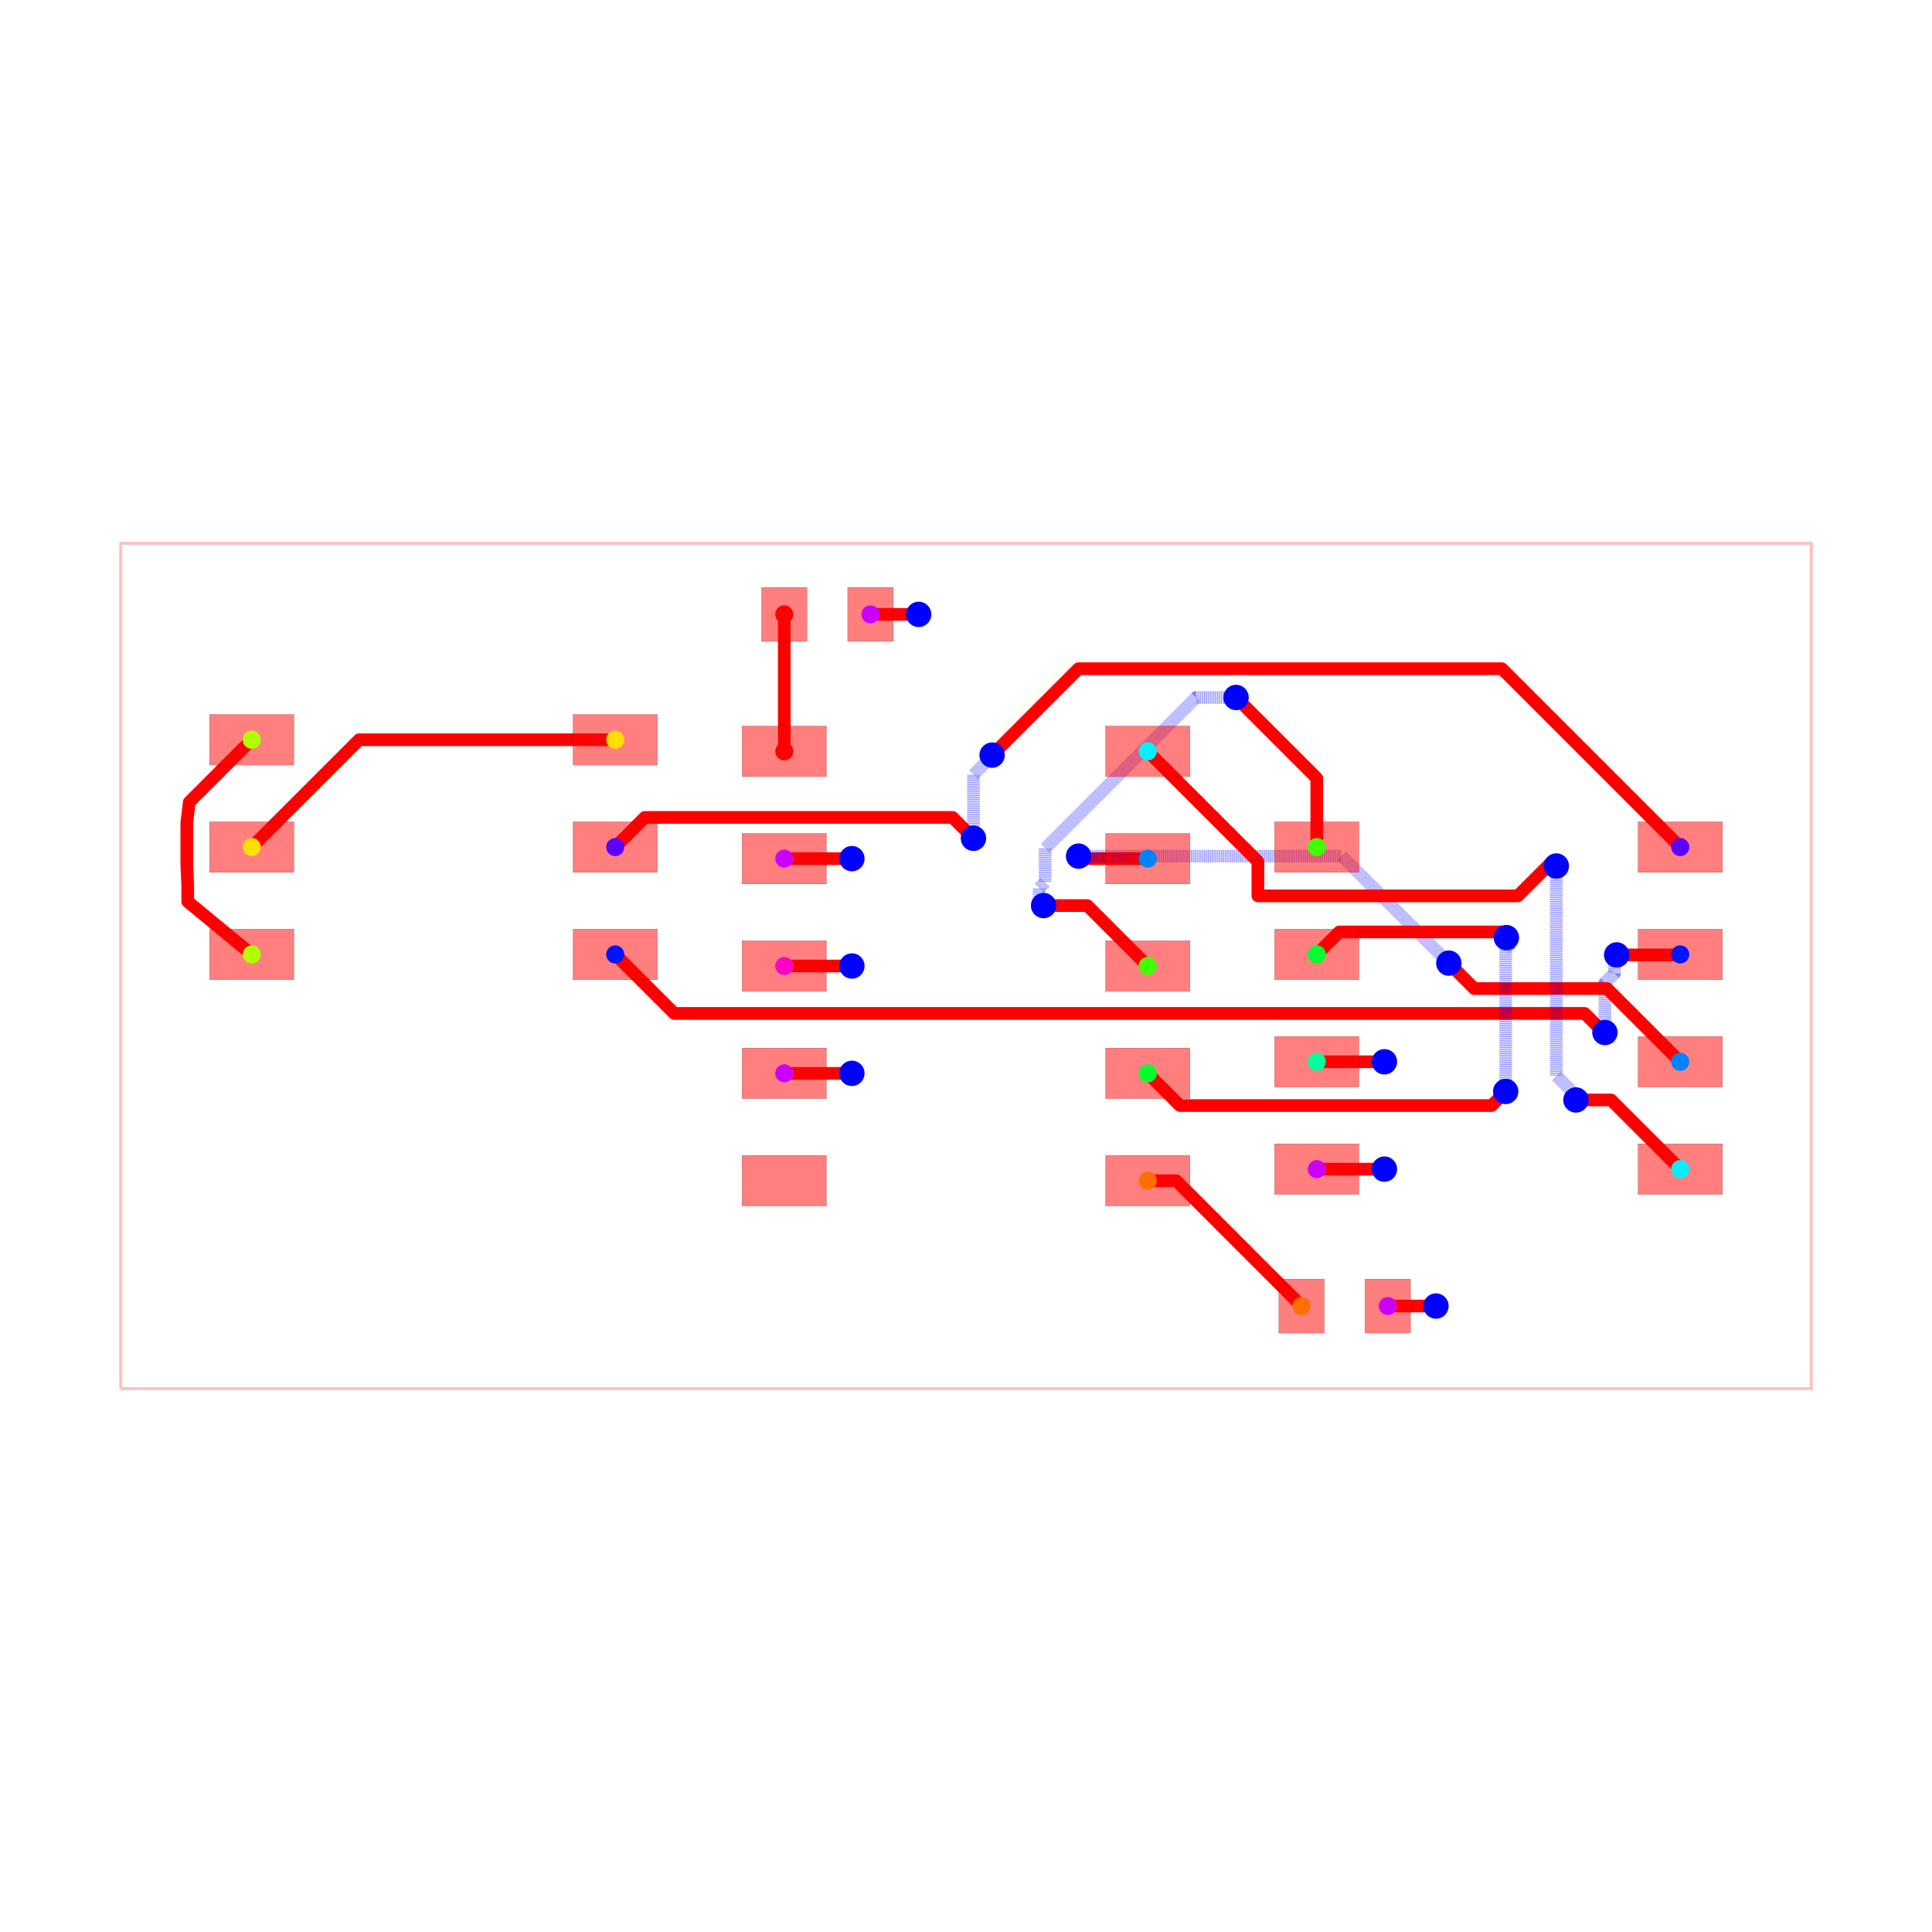
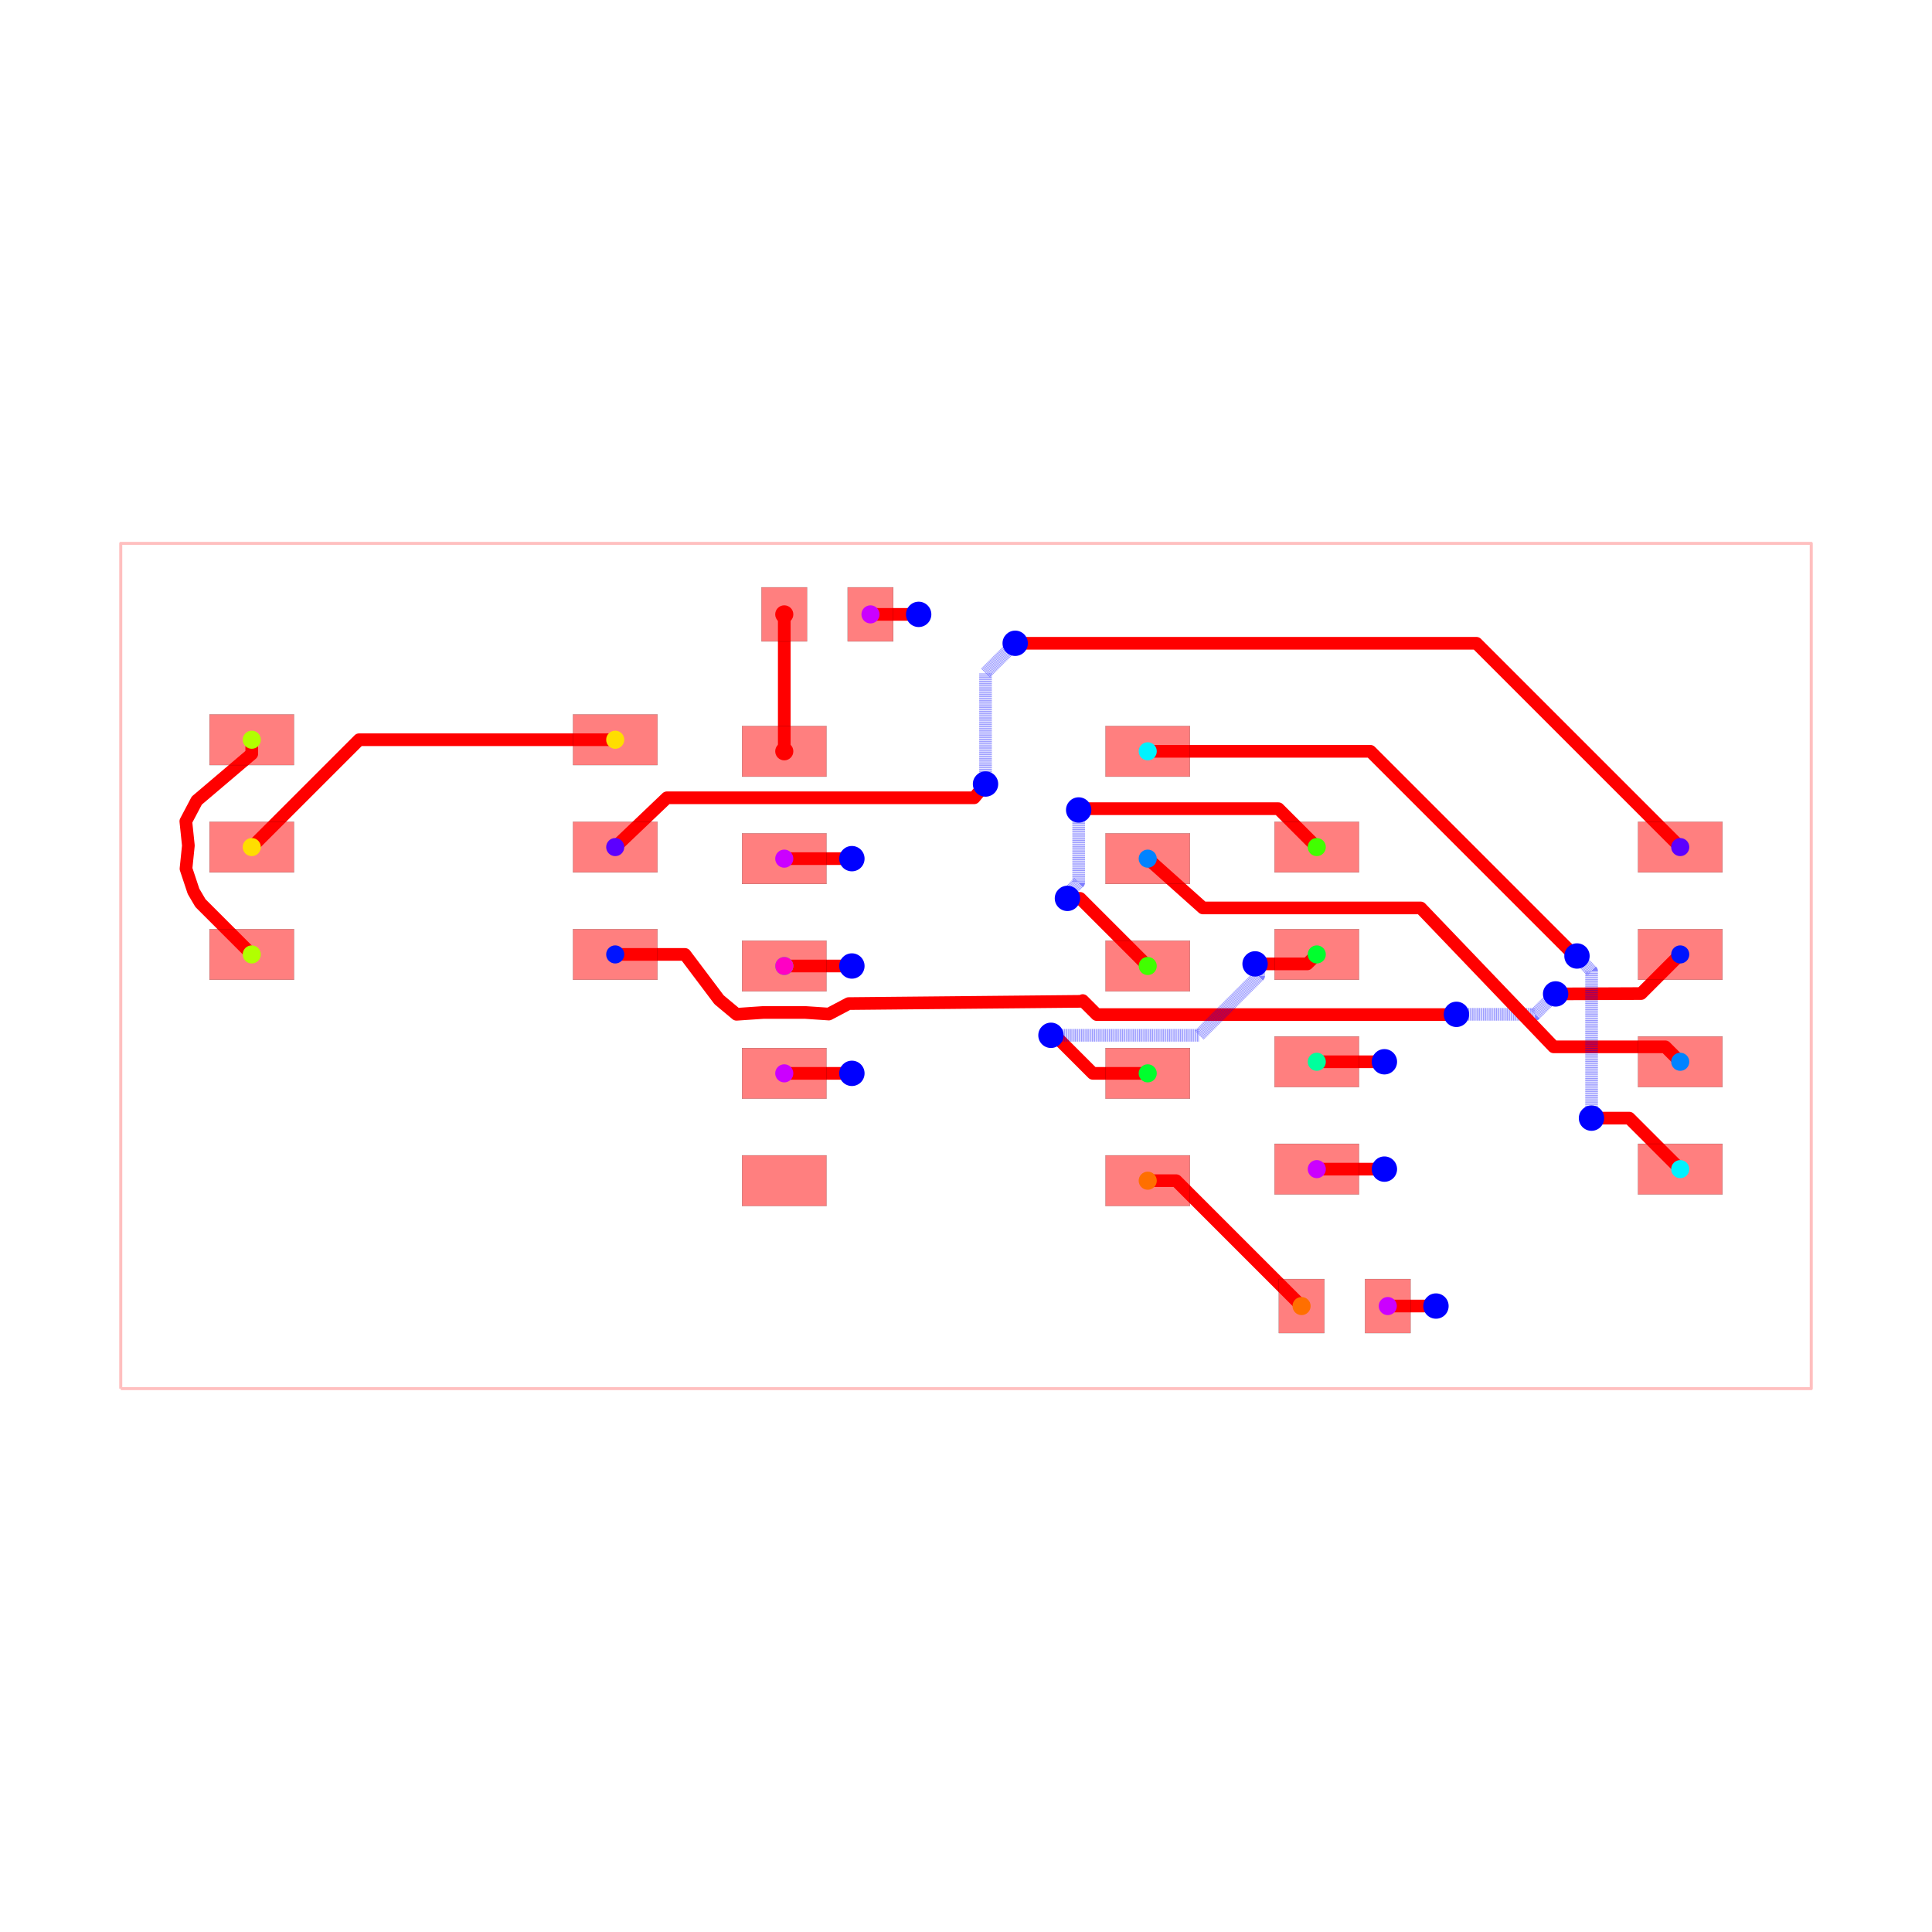
<svg xmlns="http://www.w3.org/2000/svg" width="640" height="640" viewBox="0 0 640 640">
  <rect width="100%" height="100%" fill="white" />
  <g>
    <polyline data-points="-10,-5 10,-5 10,5 -10,5 -10,-5" data-type="line" data-label="" points="40,460 600,460 600,180 40,180 40,460" fill="none" stroke="rgba(255,0,0,0.25)" stroke-linejoin="round" stroke-width="1px" />
  </g>
  <g>
    <polyline data-points="4.99,-4.023107378368993 5.559892621631007,-4.023107378368993 5.56,-4.023 5.56,-4.023107378368993" data-type="line" data-label="" points="459.72,432.647 475.677,432.647 475.68,432.644 475.68,432.647" fill="none" stroke="red" stroke-linejoin="round" stroke-width="4.2" />
  </g>
  <g>
    <polyline data-points="-0.5600000000000005,4.16 -1.13,4.16" data-type="line" data-label="" points="304.32,203.52 288.36,203.52" fill="none" stroke="red" stroke-linejoin="round" stroke-width="4.2" />
  </g>
  <g>
    <polyline data-points="4.15,-2.4031073783689925 4.949892621631008,-2.4031073783689925 4.95,-2.403 4.95,-2.4031073783689925" data-type="line" data-label="" points="436.2,387.287 458.597,387.287 458.6,387.284 458.6,387.287" fill="none" stroke="red" stroke-linejoin="round" stroke-width="4.2" />
  </g>
  <g>
    <polyline data-points="-1.3499999999999999,1.27 -2.15,1.27" data-type="line" data-label="" points="282.2,284.44 259.8,284.44" fill="none" stroke="red" stroke-linejoin="round" stroke-width="4.2" />
  </g>
  <g>
    <polyline data-points="-1.3499999999999999,-1.27 -2.15,-1.27" data-type="line" data-label="" points="282.2,355.56 259.8,355.56" fill="none" stroke="red" stroke-linejoin="round" stroke-width="4.2" />
  </g>
  <g>
-     <polyline data-points="-4.15,1.4068926216310071 -3.798819392906114,1.758073228724894 -0.29575842222103277,1.758073228724894 -0.15907322872489402,1.758073228724894 0.088,1.511" data-type="line" data-label="" points="203.8,280.607 213.633,270.774 311.719,270.774 315.546,270.774 322.464,277.692" fill="none" stroke="red" stroke-linejoin="round" stroke-width="4.2" />
-   </g>
-   <g>
-     <polyline data-points="0.088,1.511 0.088,2.2627126926305565 0.26260865712854564,2.437321349759102 0.26260865712854564,2.448608657128546 0.309,2.495" data-type="line" data-label="" points="322.464,277.692 322.464,256.644 327.353,251.755 327.353,251.439 328.652,250.14" fill="none" stroke="rgba(0,0,255,0.5)" stroke-linejoin="round" stroke-width="4.2" stroke-dasharray="0.2 0.2" />
-   </g>
-   <g>
-     <polyline data-points="0.309,2.495 1.3312996968567579,3.517299696856758 6.131769763366982,3.517299696856758 6.339700303143241,3.517299696856758 8.45,1.4068926216310078" data-type="line" data-label="" points="328.652,250.14 357.276,221.516 491.69,221.516 497.512,221.516 556.6,280.607" fill="none" stroke="red" stroke-linejoin="round" stroke-width="4.2" />
-   </g>
-   <g>
-     <polyline data-points="-4.15,0.13689262163100713 -3.452029920000606,-0.5610774583683874 7.310592151586732,-0.5610774583683874 7.319616073674858,-0.5610774583683874 7.489854444095002,-0.7313158287885312 7.503315828788532,-0.7313158287885312 7.559,-0.787" data-type="line" data-label="" points="203.8,316.167 223.343,335.71 524.697,335.71 524.949,335.71 529.716,340.477 530.093,340.477 531.652,342.036" fill="none" stroke="red" stroke-linejoin="round" stroke-width="4.2" />
-   </g>
-   <g>
-     <polyline data-points="7.559,-0.787 7.559,-0.1986910759865258 7.672340201536878,-0.08535087444964794 7.672340201536878,0.10534020153687762 7.698,0.131" data-type="line" data-label="" points="531.652,342.036 531.652,325.563 534.826,322.39 534.826,317.05 535.544,316.332" fill="none" stroke="rgba(0,0,255,0.5)" stroke-linejoin="round" stroke-width="4.2" stroke-dasharray="0.2 0.2" />
-   </g>
-   <g>
-     <polyline data-points="7.698,0.131 8.443999999999999,0.131 8.45,0.1368926216310078" data-type="line" data-label="" points="535.544,316.332 556.432,316.332 556.6,316.167" fill="none" stroke="red" stroke-linejoin="round" stroke-width="4.2" />
-   </g>
-   <g>
-     <polyline data-points="2.15,1.27 1.4386924648027846,1.27 1.411397096360316,1.2972953684424686 1.3347046315575315,1.2972953684424686 1.332,1.3" data-type="line" data-label="" points="380.2,284.44 360.283,284.44 359.519,283.676 357.372,283.676 357.296,283.6" fill="none" stroke="red" stroke-linejoin="round" stroke-width="4.2" />
-   </g>
-   <g>
-     <polyline data-points="1.332,1.3 4.446,1.3 5.601485470004625,0.14451452999537445 5.712,0.034" data-type="line" data-label="" points="357.296,283.6 444.488,283.6 476.842,315.954 479.936,319.048" fill="none" stroke="rgba(0,0,255,0.5)" stroke-linejoin="round" stroke-width="4.2" stroke-dasharray="0.2 0.2" />
-   </g>
-   <g>
-     <polyline data-points="5.712,0.034 6.013010900529344,-0.2670109005293445 7.583903522160352,-0.26701090052934456 8.45,-1.1331073783689922" data-type="line" data-label="" points="479.936,319.048 488.364,327.476 532.349,327.476 556.6,351.727" fill="none" stroke="red" stroke-linejoin="round" stroke-width="4.2" />
-   </g>
-   <g>
-     <polyline data-points="2.15,2.54 3.453242269443699,1.2367577305563011 3.453242269443699,0.8299049278277604 6.52937606935193,0.8299049278277604 6.9295122299177825,1.2300410883936133 6.936958911606387,1.2300410883936133 6.984,1.183" data-type="line" data-label="" points="380.2,248.88 416.691,285.371 416.691,296.763 502.823,296.763 514.026,285.559 514.235,285.559 515.552,286.876" fill="none" stroke="red" stroke-linejoin="round" stroke-width="4.2" />
-   </g>
-   <g>
-     <polyline data-points="6.984,1.183 6.984,-1.2988099029634537 7.17254825604966,-1.4873581590131133 7.17254825604966,-1.5415482560496594 7.216,-1.585" data-type="line" data-label="" points="515.552,286.876 515.552,356.367 520.831,361.646 520.831,363.163 522.048,364.38" fill="none" stroke="rgba(0,0,255,0.5)" stroke-linejoin="round" stroke-width="4.2" stroke-dasharray="0.2 0.2" />
-   </g>
-   <g>
-     <polyline data-points="7.216,-1.585 7.631892621631007,-1.585 8.45,-2.4031073783689925" data-type="line" data-label="" points="522.048,364.38 533.693,364.38 556.6,387.287" fill="none" stroke="red" stroke-linejoin="round" stroke-width="4.2" />
+     <polyline data-points="-4.15,1.4068926216310071 -3.5384996849580457,1.990006931869305 0.09639293667296177,1.990006931869305 0.231,2.153" data-type="line" data-label="" points="203.8,280.607 220.922,264.28 322.699,264.28 326.468,259.716" fill="none" stroke="red" stroke-linejoin="round" stroke-width="4.2" />
+   </g>
+   <g>
+     <polyline data-points="0.231,2.153 0.231,3.4669999999999996 0.5378183952637613,3.773818395263761 0.582,3.818" data-type="line" data-label="" points="326.468,259.716 326.468,222.924 335.059,214.333 336.296,213.096" fill="none" stroke="rgba(0,0,255,0.5)" stroke-linejoin="round" stroke-width="4.2" stroke-dasharray="0.2 0.2" />
+   </g>
+   <g>
+     <polyline data-points="0.582,3.818 6.039,3.818 8.45,1.4068926216310078" data-type="line" data-label="" points="336.296,213.096 489.092,213.096 556.6,280.607" fill="none" stroke="red" stroke-linejoin="round" stroke-width="4.2" />
+   </g>
+   <g>
+     <polyline data-points="-4.15,0.13689262163100713 -3.3248360881662213,0.13689262163100713 -2.921578117475603,-0.39883532605618116 -2.714804982360999,-0.5713840121774971 -2.400072916882255,-0.55 -2.15,-0.55 -1.8999963375482292,-0.55 -1.6231678176652113,-0.5685873948488547 -1.388807849832014,-0.44468693862661135 1.3719930185240383,-0.418 1.3810919906580132,-0.4089010278660251 1.5468789098791125,-0.5746879470871245 5.7674716298219355,-0.5746879470871245 5.799312052912875,-0.5746879470871245 5.802,-0.572" data-type="line" data-label="" points="203.8,316.167 226.905,316.167 238.196,331.167 243.985,335.999 252.798,335.4 259.8,335.4 266.8,335.4 274.551,335.92 281.113,332.451 358.416,331.704 358.671,331.449 363.313,336.091 481.489,336.091 482.381,336.091 482.456,336.016" fill="none" stroke="red" stroke-linejoin="round" stroke-width="4.2" />
+   </g>
+   <g>
+     <polyline data-points="5.802,-0.572 6.731999999999999,-0.572 6.95220036244802,-0.351799637551979 6.97556413618238,-0.3303216938699697" data-type="line" data-label="" points="482.456,336.016 508.496,336.016 514.662,329.85 515.316,329.249" fill="none" stroke="rgba(0,0,255,0.5)" stroke-linejoin="round" stroke-width="4.2" stroke-dasharray="0.2 0.2" />
+   </g>
+   <g>
+     <polyline data-points="6.97556413618238,-0.3303216938699697 7.986999999999999,-0.326 8.45,0.1368926216310078" data-type="line" data-label="" points="515.316,329.249 543.636,329.128 556.6,316.167" fill="none" stroke="red" stroke-linejoin="round" stroke-width="4.2" />
+   </g>
+   <g>
+     <polyline data-points="2.15,1.27 2.8030685451856625,0.6868584798665384 5.3792304097935455,0.6868584798665384 6.952536367496623,-0.9563745028887397 8.273374502888739,-0.9563745028887397 8.45,-1.1331073783689922" data-type="line" data-label="" points="380.2,284.44 398.486,300.768 470.618,300.768 514.671,346.778 551.654,346.778 556.6,351.727" fill="none" stroke="red" stroke-linejoin="round" stroke-width="4.2" />
+   </g>
+   <g>
+     <polyline data-points="2.15,2.54 4.784068484951931,2.54 7.1637214760666215,0.16034700888530873 7.179652991114692,0.16034700888530873 7.228435863817619,0.1183216938699697" data-type="line" data-label="" points="380.2,248.88 453.954,248.88 520.584,315.51 521.03,315.51 522.396,316.687" fill="none" stroke="red" stroke-linejoin="round" stroke-width="4.2" />
+   </g>
+   <g>
+     <polyline data-points="7.228435863817619,0.1183216938699697 7.401143565345307,-0.061143565345306836 7.401143565345307,-1.5620597795943496 7.401143565345307,-1.7988564346546936 7.4,-1.8" data-type="line" data-label="" points="522.396,316.687 527.232,321.712 527.232,363.738 527.232,370.368 527.2,370.4" fill="none" stroke="rgba(0,0,255,0.5)" stroke-linejoin="round" stroke-width="4.2" stroke-dasharray="0.2 0.2" />
+   </g>
+   <g>
+     <polyline data-points="7.4,-1.8 7.846892621631007,-1.8 8.45,-2.4031073783689925" data-type="line" data-label="" points="527.2,370.4 539.713,370.4 556.6,387.287" fill="none" stroke="red" stroke-linejoin="round" stroke-width="4.2" />
  </g>
  <g>
    <polyline data-points="4.15,-1.1331073783689922 4.949892621631008,-1.1331073783689922 4.95,-1.133 4.95,-1.1331073783689922" data-type="line" data-label="" points="436.2,351.727 458.597,351.727 458.6,351.724 458.6,351.727" fill="none" stroke="red" stroke-linejoin="round" stroke-width="4.2" />
  </g>
  <g>
    <polyline data-points="-1.3499999999999999,0 -2.15,0" data-type="line" data-label="" points="282.2,320 259.8,320" fill="none" stroke="red" stroke-linejoin="round" stroke-width="4.2" />
  </g>
  <g>
-     <polyline data-points="2.15,-1.27 2.5309516984324505,-1.6509516984324504 5.9919315283913965,-1.6509516984324504 6.218048301567549,-1.6509516984324504 6.385,-1.484" data-type="line" data-label="" points="380.2,355.56 390.867,366.227 487.774,366.227 494.105,366.227 498.78,361.552" fill="none" stroke="red" stroke-linejoin="round" stroke-width="4.2" />
-   </g>
-   <g>
-     <polyline data-points="6.385,-1.484 6.385,0.205099821476561 6.426860188925971,0.24696001040253254 6.426860188925971,0.3021398110740285 6.393,0.336" data-type="line" data-label="" points="498.78,361.552 498.78,314.257 499.952,313.085 499.952,311.54 499.004,310.592" fill="none" stroke="rgba(0,0,255,0.5)" stroke-linejoin="round" stroke-width="4.2" stroke-dasharray="0.2 0.2" />
-   </g>
-   <g>
-     <polyline data-points="6.393,0.336 6.3258837062800986,0.40311629371990143 4.538000349798609,0.40311629371990143 4.416223672088894,0.40311629371990143 4.15,0.1368926216310078" data-type="line" data-label="" points="499.004,310.592 497.125,308.713 447.064,308.713 443.654,308.713 436.2,316.167" fill="none" stroke="red" stroke-linejoin="round" stroke-width="4.2" />
-   </g>
-   <g>
-     <polyline data-points="4.15,1.4068926216310078 4.15,2.2219999999999995 3.205408975835752,3.166591024164248 3.195,3.177" data-type="line" data-label="" points="436.2,280.607 436.2,257.784 409.751,231.335 409.46,231.044" fill="none" stroke="red" stroke-linejoin="round" stroke-width="4.2" />
-   </g>
-   <g>
-     <polyline data-points="3.195,3.177 2.7223590762309797,3.177 0.93600800103228,1.3906489248013005 0.93600800103228,0.9912312682349614 0.8653118382741917,0.9205351054768731 0.8653118382741917,0.7676881617258083 0.918,0.715" data-type="line" data-label="" points="409.46,231.044 396.226,231.044 346.208,281.062 346.208,292.246 344.229,294.225 344.229,298.505 345.704,299.98" fill="none" stroke="rgba(0,0,255,0.5)" stroke-linejoin="round" stroke-width="4.2" stroke-dasharray="0.2 0.2" />
-   </g>
-   <g>
-     <polyline data-points="0.918,0.715 1.435,0.715 2.15,0" data-type="line" data-label="" points="345.704,299.98 360.18,299.98 380.2,320" fill="none" stroke="red" stroke-linejoin="round" stroke-width="4.2" />
-   </g>
-   <g>
-     <polyline data-points="-8.450000000000001,2.676892621631007 -8.600545672100877,2.5274298749509025 -9.189181169779618,1.9387943772721619 -9.218545672100875,1.6929841971371284 -9.218545672100875,1.4429841971371284 -9.218545672100875,1.1929841971371284 -9.207545672100876,0.9459841971371283 -9.207672087098118,0.9488227884388395 -9.207672087098118,0.7620032337653765 -8.450000000000001,0.13689262163100713" data-type="line" data-label="" points="83.4,245.047 79.185,249.232 62.703,265.714 61.881,272.596 61.881,279.596 61.881,286.596 62.189,293.512 62.185,293.433 62.185,298.664 83.4,316.167" fill="none" stroke="red" stroke-linejoin="round" stroke-width="4.2" />
+     <polyline data-points="2.15,-1.27 1.5002087354770515,-1.27 1.0758542768411066,-0.8456455413640551 1.030818976024315,-0.8456455413640551 1.0051724346602597,-0.8199989999999999" data-type="line" data-label="" points="380.2,355.56 362.006,355.56 350.124,343.678 348.863,343.678 348.145,342.96" fill="none" stroke="red" stroke-linejoin="round" stroke-width="4.2" />
+   </g>
+   <g>
+     <polyline data-points="1.0051724346602597,-0.8199989999999999 2.757831873851466,-0.8199989999999999 3.4622944117355146,-0.11553646211595137 3.4622944117355146,-0.017294411735514624 3.42,0.025" data-type="line" data-label="" points="348.145,342.96 397.219,342.96 416.944,323.235 416.944,320.484 415.76,319.3" fill="none" stroke="rgba(0,0,255,0.5)" stroke-linejoin="round" stroke-width="4.2" stroke-dasharray="0.2 0.2" />
+   </g>
+   <g>
+     <polyline data-points="3.42,0.025 4.038,0.025 4.15,0.1368926216310078" data-type="line" data-label="" points="415.76,319.3 433.064,319.3 436.2,316.167" fill="none" stroke="red" stroke-linejoin="round" stroke-width="4.2" />
+   </g>
+   <g>
+     <polyline data-points="4.15,1.4068926216310078 3.6957314994744968,1.8611611221565112 1.348161122156511,1.8611611221565112 1.333,1.846" data-type="line" data-label="" points="436.2,280.607 423.48,267.887 357.749,267.887 357.324,268.312" fill="none" stroke="red" stroke-linejoin="round" stroke-width="4.2" />
+   </g>
+   <g>
+     <polyline data-points="1.333,1.846 1.333,0.9886765360533046 1.233046378615561,0.8887229146688657 1.233046378615561,0.8330463786155611 1.2,0.8" data-type="line" data-label="" points="357.324,268.312 357.324,292.317 354.525,295.116 354.525,296.675 353.6,297.6" fill="none" stroke="rgba(0,0,255,0.5)" stroke-linejoin="round" stroke-width="4.2" stroke-dasharray="0.2 0.2" />
+   </g>
+   <g>
+     <polyline data-points="1.2,0.8 1.3499999999999999,0.8 2.15,0" data-type="line" data-label="" points="353.6,297.6 357.8,297.6 380.2,320" fill="none" stroke="red" stroke-linejoin="round" stroke-width="4.2" />
+   </g>
+   <g>
+     <polyline data-points="-8.450000000000001,2.676892621631007 -8.450000000000001,2.5094456778137744 -9.100550138357281,1.9570689776550052 -9.229991632590693,1.711705841452752 -9.200000000000001,1.425 -9.22815756560127,1.151252529159132 -9.139082431448406,0.8833757457881679 -9.057,0.7438926216310064 -8.450000000000001,0.13689262163100713" data-type="line" data-label="" points="83.4,245.047 83.4,249.736 65.185,265.202 61.56,272.072 62.4,280.1 61.612,287.765 64.106,295.265 66.404,299.171 83.4,316.167" fill="none" stroke="red" stroke-linejoin="round" stroke-width="4.2" />
  </g>
  <g>
    <polyline data-points="-4.15,2.676892621631007 -7.180107378368993,2.676892621631007 -8.450000000000001,1.4068926216310071" data-type="line" data-label="" points="203.8,245.047 118.957,245.047 83.4,280.607" fill="none" stroke="red" stroke-linejoin="round" stroke-width="4.2" />
  </g>
  <g>
-     <polyline data-points="2.15,-2.54 2.4870000000000005,-2.54 3.9700000000000006,-4.023107378368993" data-type="line" data-label="" points="380.2,391.12 389.636,391.12 431.16,432.647" fill="none" stroke="red" stroke-linejoin="round" stroke-width="4.2" />
+     <polyline data-points="2.15,-2.54 2.486892621631008,-2.54 3.9700000000000006,-4.023107378368993" data-type="line" data-label="" points="380.2,391.12 389.633,391.12 431.16,432.647" fill="none" stroke="red" stroke-linejoin="round" stroke-width="4.2" />
  </g>
  <g>
    <polyline data-points="-2.1500000000000004,4.16 -2.1500000000000004,2.5400000000000005" data-type="line" data-label="" points="259.8,203.52 259.8,248.88" fill="none" stroke="red" stroke-linejoin="round" stroke-width="4.2" />
  </g>
  <g>
    <rect data-type="rect" data-label="top source_trace_3" data-x="-2.15" data-y="2.54" x="245.8" y="240.48" width="28" height="16.8" fill="rgba(255,0,0,0.5)" stroke="black" stroke-width="0.036" />
  </g>
  <g>
    <rect data-type="rect" data-label="top source_net_0" data-x="-2.15" data-y="1.27" x="245.8" y="276.04" width="28" height="16.8" fill="rgba(255,0,0,0.5)" stroke="black" stroke-width="0.036" />
  </g>
  <g>
    <rect data-type="rect" data-label="top source_trace_11, source_net_1" data-x="-2.15" data-y="0" x="245.8" y="311.6" width="28" height="16.8" fill="rgba(255,0,0,0.5)" stroke="black" stroke-width="0.036" />
  </g>
  <g>
    <rect data-type="rect" data-label="top source_net_0" data-x="-2.15" data-y="-1.27" x="245.8" y="347.16" width="28" height="16.8" fill="rgba(255,0,0,0.5)" stroke="black" stroke-width="0.036" />
  </g>
  <g>
    <rect data-type="rect" data-label="top" data-x="-2.15" data-y="-2.54" x="245.8" y="382.72" width="28" height="16.8" fill="rgba(255,0,0,0.5)" stroke="black" stroke-width="0.036" />
  </g>
  <g>
    <rect data-type="rect" data-label="top source_trace_5" data-x="2.15" data-y="-2.54" x="366.2" y="382.72" width="28" height="16.8" fill="rgba(255,0,0,0.5)" stroke="black" stroke-width="0.036" />
  </g>
  <g>
    <rect data-type="rect" data-label="top source_trace_10" data-x="2.15" data-y="-1.27" x="366.2" y="347.16" width="28" height="16.8" fill="rgba(255,0,0,0.5)" stroke="black" stroke-width="0.036" />
  </g>
  <g>
    <rect data-type="rect" data-label="top source_trace_9" data-x="2.15" data-y="0" x="366.2" y="311.6" width="28" height="16.8" fill="rgba(255,0,0,0.5)" stroke="black" stroke-width="0.036" />
  </g>
  <g>
    <rect data-type="rect" data-label="top source_trace_14" data-x="2.15" data-y="1.27" x="366.2" y="276.04" width="28" height="16.8" fill="rgba(255,0,0,0.5)" stroke="black" stroke-width="0.036" />
  </g>
  <g>
    <rect data-type="rect" data-label="top source_trace_13" data-x="2.15" data-y="2.54" x="366.2" y="240.48" width="28" height="16.8" fill="rgba(255,0,0,0.5)" stroke="black" stroke-width="0.036" />
  </g>
  <g>
    <rect data-type="rect" data-label="top source_trace_3" data-x="-2.1500000000000004" data-y="4.16" x="252.24" y="194.56" width="15.12" height="17.92" fill="rgba(255,0,0,0.5)" stroke="black" stroke-width="0.036" />
  </g>
  <g>
    <rect data-type="rect" data-label="top source_net_0" data-x="-1.1300000000000006" data-y="4.16" x="280.8" y="194.56" width="15.12" height="17.92" fill="rgba(255,0,0,0.5)" stroke="black" stroke-width="0.036" />
  </g>
  <g>
    <rect data-type="rect" data-label="top source_trace_5" data-x="3.9700000000000006" data-y="-4.023107378368993" x="423.6" y="423.687" width="15.12" height="17.92" fill="rgba(255,0,0,0.5)" stroke="black" stroke-width="0.036" />
  </g>
  <g>
    <rect data-type="rect" data-label="top source_net_0" data-x="4.99" data-y="-4.023107378368993" x="452.16" y="423.687" width="15.12" height="17.92" fill="rgba(255,0,0,0.5)" stroke="black" stroke-width="0.036" />
  </g>
  <g>
    <rect data-type="rect" data-label="top source_trace_8" data-x="-8.450000000000001" data-y="2.676892621631007" x="69.4" y="236.647" width="28" height="16.8" fill="rgba(255,0,0,0.5)" stroke="black" stroke-width="0.036" />
  </g>
  <g>
    <rect data-type="rect" data-label="top source_trace_7" data-x="-8.450000000000001" data-y="1.4068926216310071" x="69.4" y="272.207" width="28" height="16.8" fill="rgba(255,0,0,0.5)" stroke="black" stroke-width="0.036" />
  </g>
  <g>
    <rect data-type="rect" data-label="top source_trace_8" data-x="-8.450000000000001" data-y="0.13689262163100713" x="69.4" y="307.767" width="28" height="16.8" fill="rgba(255,0,0,0.5)" stroke="black" stroke-width="0.036" />
  </g>
  <g>
    <rect data-type="rect" data-label="top source_trace_15" data-x="-4.15" data-y="0.13689262163100713" x="189.8" y="307.767" width="28" height="16.8" fill="rgba(255,0,0,0.5)" stroke="black" stroke-width="0.036" />
  </g>
  <g>
    <rect data-type="rect" data-label="top source_trace_16" data-x="-4.15" data-y="1.4068926216310071" x="189.8" y="272.207" width="28" height="16.8" fill="rgba(255,0,0,0.5)" stroke="black" stroke-width="0.036" />
  </g>
  <g>
    <rect data-type="rect" data-label="top source_trace_7" data-x="-4.15" data-y="2.676892621631007" x="189.8" y="236.647" width="28" height="16.8" fill="rgba(255,0,0,0.5)" stroke="black" stroke-width="0.036" />
  </g>
  <g>
    <rect data-type="rect" data-label="top source_trace_9" data-x="4.15" data-y="1.4068926216310078" x="422.2" y="272.207" width="28" height="16.8" fill="rgba(255,0,0,0.5)" stroke="black" stroke-width="0.036" />
  </g>
  <g>
    <rect data-type="rect" data-label="top source_trace_10" data-x="4.15" data-y="0.1368926216310078" x="422.2" y="307.767" width="28" height="16.8" fill="rgba(255,0,0,0.5)" stroke="black" stroke-width="0.036" />
  </g>
  <g>
    <rect data-type="rect" data-label="top source_trace_11, source_net_1" data-x="4.15" data-y="-1.1331073783689922" x="422.2" y="343.327" width="28" height="16.8" fill="rgba(255,0,0,0.5)" stroke="black" stroke-width="0.036" />
  </g>
  <g>
    <rect data-type="rect" data-label="top source_net_0" data-x="4.15" data-y="-2.4031073783689925" x="422.2" y="378.887" width="28" height="16.8" fill="rgba(255,0,0,0.5)" stroke="black" stroke-width="0.036" />
  </g>
  <g>
    <rect data-type="rect" data-label="top source_trace_13" data-x="8.45" data-y="-2.4031073783689925" x="542.6" y="378.887" width="28" height="16.8" fill="rgba(255,0,0,0.5)" stroke="black" stroke-width="0.036" />
  </g>
  <g>
    <rect data-type="rect" data-label="top source_trace_14" data-x="8.45" data-y="-1.1331073783689922" x="542.6" y="343.327" width="28" height="16.8" fill="rgba(255,0,0,0.5)" stroke="black" stroke-width="0.036" />
  </g>
  <g>
    <rect data-type="rect" data-label="top source_trace_15" data-x="8.45" data-y="0.1368926216310078" x="542.6" y="307.767" width="28" height="16.8" fill="rgba(255,0,0,0.5)" stroke="black" stroke-width="0.036" />
  </g>
  <g>
    <rect data-type="rect" data-label="top source_trace_16" data-x="8.45" data-y="1.4068926216310078" x="542.6" y="272.207" width="28" height="16.8" fill="rgba(255,0,0,0.5)" stroke="black" stroke-width="0.036" />
  </g>
  <circle data-type="circle" data-label="" data-x="5.56" data-y="-4.023107378368993" cx="475.68" cy="432.647" r="4.2" fill="blue" stroke="none" stroke-width="0.036" />
  <circle data-type="circle" data-label="" data-x="-0.5600000000000005" data-y="4.16" cx="304.32" cy="203.52" r="4.2" fill="blue" stroke="none" stroke-width="0.036" />
  <circle data-type="circle" data-label="" data-x="4.95" data-y="-2.4031073783689925" cx="458.6" cy="387.287" r="4.2" fill="blue" stroke="none" stroke-width="0.036" />
  <circle data-type="circle" data-label="" data-x="-1.3499999999999999" data-y="1.27" cx="282.2" cy="284.44" r="4.2" fill="blue" stroke="none" stroke-width="0.036" />
  <circle data-type="circle" data-label="" data-x="-1.3499999999999999" data-y="-1.27" cx="282.2" cy="355.56" r="4.2" fill="blue" stroke="none" stroke-width="0.036" />
-   <circle data-type="circle" data-label="" data-x="0.088" data-y="1.511" cx="322.464" cy="277.692" r="4.2" fill="blue" stroke="none" stroke-width="0.036" />
-   <circle data-type="circle" data-label="" data-x="0.309" data-y="2.495" cx="328.652" cy="250.14" r="4.2" fill="blue" stroke="none" stroke-width="0.036" />
-   <circle data-type="circle" data-label="" data-x="7.559" data-y="-0.787" cx="531.652" cy="342.036" r="4.2" fill="blue" stroke="none" stroke-width="0.036" />
-   <circle data-type="circle" data-label="" data-x="7.698" data-y="0.131" cx="535.544" cy="316.332" r="4.2" fill="blue" stroke="none" stroke-width="0.036" />
-   <circle data-type="circle" data-label="" data-x="1.332" data-y="1.3" cx="357.296" cy="283.6" r="4.2" fill="blue" stroke="none" stroke-width="0.036" />
-   <circle data-type="circle" data-label="" data-x="5.712" data-y="0.034" cx="479.936" cy="319.048" r="4.2" fill="blue" stroke="none" stroke-width="0.036" />
-   <circle data-type="circle" data-label="" data-x="6.984" data-y="1.183" cx="515.552" cy="286.876" r="4.2" fill="blue" stroke="none" stroke-width="0.036" />
-   <circle data-type="circle" data-label="" data-x="7.216" data-y="-1.585" cx="522.048" cy="364.38" r="4.2" fill="blue" stroke="none" stroke-width="0.036" />
+   <circle data-type="circle" data-label="" data-x="0.231" data-y="2.153" cx="326.468" cy="259.716" r="4.2" fill="blue" stroke="none" stroke-width="0.036" />
+   <circle data-type="circle" data-label="" data-x="0.582" data-y="3.818" cx="336.296" cy="213.096" r="4.2" fill="blue" stroke="none" stroke-width="0.036" />
+   <circle data-type="circle" data-label="" data-x="5.802" data-y="-0.572" cx="482.456" cy="336.016" r="4.2" fill="blue" stroke="none" stroke-width="0.036" />
+   <circle data-type="circle" data-label="" data-x="6.97556413618238" data-y="-0.3303216938699697" cx="515.316" cy="329.249" r="4.2" fill="blue" stroke="none" stroke-width="0.036" />
+   <circle data-type="circle" data-label="" data-x="7.228435863817619" data-y="0.1183216938699697" cx="522.396" cy="316.687" r="4.2" fill="blue" stroke="none" stroke-width="0.036" />
+   <circle data-type="circle" data-label="" data-x="7.4" data-y="-1.8" cx="527.2" cy="370.4" r="4.2" fill="blue" stroke="none" stroke-width="0.036" />
  <circle data-type="circle" data-label="" data-x="4.95" data-y="-1.1331073783689922" cx="458.6" cy="351.727" r="4.2" fill="blue" stroke="none" stroke-width="0.036" />
  <circle data-type="circle" data-label="" data-x="-1.3499999999999999" data-y="0" cx="282.2" cy="320" r="4.2" fill="blue" stroke="none" stroke-width="0.036" />
-   <circle data-type="circle" data-label="" data-x="6.385" data-y="-1.484" cx="498.78" cy="361.552" r="4.2" fill="blue" stroke="none" stroke-width="0.036" />
-   <circle data-type="circle" data-label="" data-x="6.393" data-y="0.336" cx="499.004" cy="310.592" r="4.2" fill="blue" stroke="none" stroke-width="0.036" />
-   <circle data-type="circle" data-label="" data-x="3.195" data-y="3.177" cx="409.46" cy="231.044" r="4.2" fill="blue" stroke="none" stroke-width="0.036" />
-   <circle data-type="circle" data-label="" data-x="0.918" data-y="0.715" cx="345.704" cy="299.98" r="4.2" fill="blue" stroke="none" stroke-width="0.036" />
+   <circle data-type="circle" data-label="" data-x="1.0051724346602597" data-y="-0.8199989999999999" cx="348.145" cy="342.96" r="4.2" fill="blue" stroke="none" stroke-width="0.036" />
+   <circle data-type="circle" data-label="" data-x="3.42" data-y="0.025" cx="415.76" cy="319.3" r="4.2" fill="blue" stroke="none" stroke-width="0.036" />
+   <circle data-type="circle" data-label="" data-x="1.333" data-y="1.846" cx="357.324" cy="268.312" r="4.2" fill="blue" stroke="none" stroke-width="0.036" />
+   <circle data-type="circle" data-label="" data-x="1.2" data-y="0.8" cx="353.6" cy="297.6" r="4.2" fill="blue" stroke="none" stroke-width="0.036" />
  <g>
    <circle data-type="point" data-label="source_trace_3 source_trace_3 top" data-x="-2.1500000000000004" data-y="4.16" cx="259.8" cy="203.52" r="3" fill="hsl(0, 100%, 50%)" />
  </g>
  <g>
    <circle data-type="point" data-label="source_trace_3 source_trace_3 top" data-x="-2.15" data-y="2.54" cx="259.8" cy="248.88" r="3" fill="hsl(0, 100%, 50%)" />
  </g>
  <g>
    <circle data-type="point" data-label="source_trace_5 source_trace_5 top" data-x="3.9700000000000006" data-y="-4.023107378368993" cx="431.16" cy="432.647" r="3" fill="hsl(26.154, 100%, 50%)" />
  </g>
  <g>
    <circle data-type="point" data-label="source_trace_5 source_trace_5 top" data-x="2.15" data-y="-2.54" cx="380.2" cy="391.12" r="3" fill="hsl(26.154, 100%, 50%)" />
  </g>
  <g>
    <circle data-type="point" data-label="source_trace_7 source_trace_7 top" data-x="-8.450000000000001" data-y="1.4068926216310071" cx="83.4" cy="280.607" r="3" fill="hsl(52.308, 100%, 50%)" />
  </g>
  <g>
    <circle data-type="point" data-label="source_trace_7 source_trace_7 top" data-x="-4.15" data-y="2.676892621631007" cx="203.8" cy="245.047" r="3" fill="hsl(52.308, 100%, 50%)" />
  </g>
  <g>
    <circle data-type="point" data-label="source_trace_8 source_trace_8 top" data-x="-8.450000000000001" data-y="0.13689262163100713" cx="83.4" cy="316.167" r="3" fill="hsl(78.462, 100%, 50%)" />
  </g>
  <g>
    <circle data-type="point" data-label="source_trace_8 source_trace_8 top" data-x="-8.450000000000001" data-y="2.676892621631007" cx="83.4" cy="245.047" r="3" fill="hsl(78.462, 100%, 50%)" />
  </g>
  <g>
    <circle data-type="point" data-label="source_trace_9 source_trace_9 top" data-x="4.15" data-y="1.4068926216310078" cx="436.2" cy="280.607" r="3" fill="hsl(104.615, 100%, 50%)" />
  </g>
  <g>
    <circle data-type="point" data-label="source_trace_9 source_trace_9 top" data-x="2.15" data-y="0" cx="380.2" cy="320" r="3" fill="hsl(104.615, 100%, 50%)" />
  </g>
  <g>
    <circle data-type="point" data-label="source_trace_10 source_trace_10 top" data-x="4.15" data-y="0.1368926216310078" cx="436.2" cy="316.167" r="3" fill="hsl(130.769, 100%, 50%)" />
  </g>
  <g>
    <circle data-type="point" data-label="source_trace_10 source_trace_10 top" data-x="2.15" data-y="-1.27" cx="380.2" cy="355.56" r="3" fill="hsl(130.769, 100%, 50%)" />
  </g>
  <g>
    <circle data-type="point" data-label="source_trace_11 source_trace_11 top" data-x="4.15" data-y="-1.1331073783689922" cx="436.2" cy="351.727" r="3" fill="hsl(156.923, 100%, 50%)" />
  </g>
  <g>
    <circle data-type="point" data-label="source_trace_11 source_trace_11 top" data-x="-2.15" data-y="0" cx="259.8" cy="320" r="3" fill="hsl(156.923, 100%, 50%)" />
  </g>
  <g>
    <circle data-type="point" data-label="source_trace_13 source_trace_13 top" data-x="8.45" data-y="-2.4031073783689925" cx="556.6" cy="387.287" r="3" fill="hsl(183.077, 100%, 50%)" />
  </g>
  <g>
    <circle data-type="point" data-label="source_trace_13 source_trace_13 top" data-x="2.15" data-y="2.54" cx="380.2" cy="248.88" r="3" fill="hsl(183.077, 100%, 50%)" />
  </g>
  <g>
    <circle data-type="point" data-label="source_trace_14 source_trace_14 top" data-x="8.45" data-y="-1.1331073783689922" cx="556.6" cy="351.727" r="3" fill="hsl(209.231, 100%, 50%)" />
  </g>
  <g>
    <circle data-type="point" data-label="source_trace_14 source_trace_14 top" data-x="2.15" data-y="1.27" cx="380.2" cy="284.44" r="3" fill="hsl(209.231, 100%, 50%)" />
  </g>
  <g>
    <circle data-type="point" data-label="source_trace_15 source_trace_15 top" data-x="8.45" data-y="0.1368926216310078" cx="556.6" cy="316.167" r="3" fill="hsl(235.385, 100%, 50%)" />
  </g>
  <g>
    <circle data-type="point" data-label="source_trace_15 source_trace_15 top" data-x="-4.15" data-y="0.13689262163100713" cx="203.8" cy="316.167" r="3" fill="hsl(235.385, 100%, 50%)" />
  </g>
  <g>
    <circle data-type="point" data-label="source_trace_16 source_trace_16 top" data-x="8.45" data-y="1.4068926216310078" cx="556.6" cy="280.607" r="3" fill="hsl(261.538, 100%, 50%)" />
  </g>
  <g>
    <circle data-type="point" data-label="source_trace_16 source_trace_16 top" data-x="-4.15" data-y="1.4068926216310071" cx="203.8" cy="280.607" r="3" fill="hsl(261.538, 100%, 50%)" />
  </g>
  <g>
    <circle data-type="point" data-label="source_net_0 source_net_0 top" data-x="-2.15" data-y="1.27" cx="259.8" cy="284.44" r="3" fill="hsl(287.692, 100%, 50%)" />
  </g>
  <g>
    <circle data-type="point" data-label="source_net_0 source_net_0 top" data-x="-2.15" data-y="-1.27" cx="259.8" cy="355.56" r="3" fill="hsl(287.692, 100%, 50%)" />
  </g>
  <g>
    <circle data-type="point" data-label="source_net_0 source_net_0 top" data-x="-1.1300000000000006" data-y="4.16" cx="288.36" cy="203.52" r="3" fill="hsl(287.692, 100%, 50%)" />
  </g>
  <g>
    <circle data-type="point" data-label="source_net_0 source_net_0 top" data-x="4.99" data-y="-4.023107378368993" cx="459.72" cy="432.647" r="3" fill="hsl(287.692, 100%, 50%)" />
  </g>
  <g>
    <circle data-type="point" data-label="source_net_0 source_net_0 top" data-x="4.15" data-y="-2.4031073783689925" cx="436.2" cy="387.287" r="3" fill="hsl(287.692, 100%, 50%)" />
  </g>
  <g>
    <circle data-type="point" data-label="source_net_1 source_net_1 top" data-x="-2.15" data-y="0" cx="259.8" cy="320" r="3" fill="hsl(313.846, 100%, 50%)" />
  </g>
  <g id="crosshair" style="display: none">
    <line id="crosshair-h" y1="0" y2="640" stroke="#666" stroke-width="0.5" />
    <line id="crosshair-v" x1="0" x2="640" stroke="#666" stroke-width="0.5" />
    <text id="coordinates" font-family="monospace" font-size="12" fill="#666" />
  </g>
</svg>
